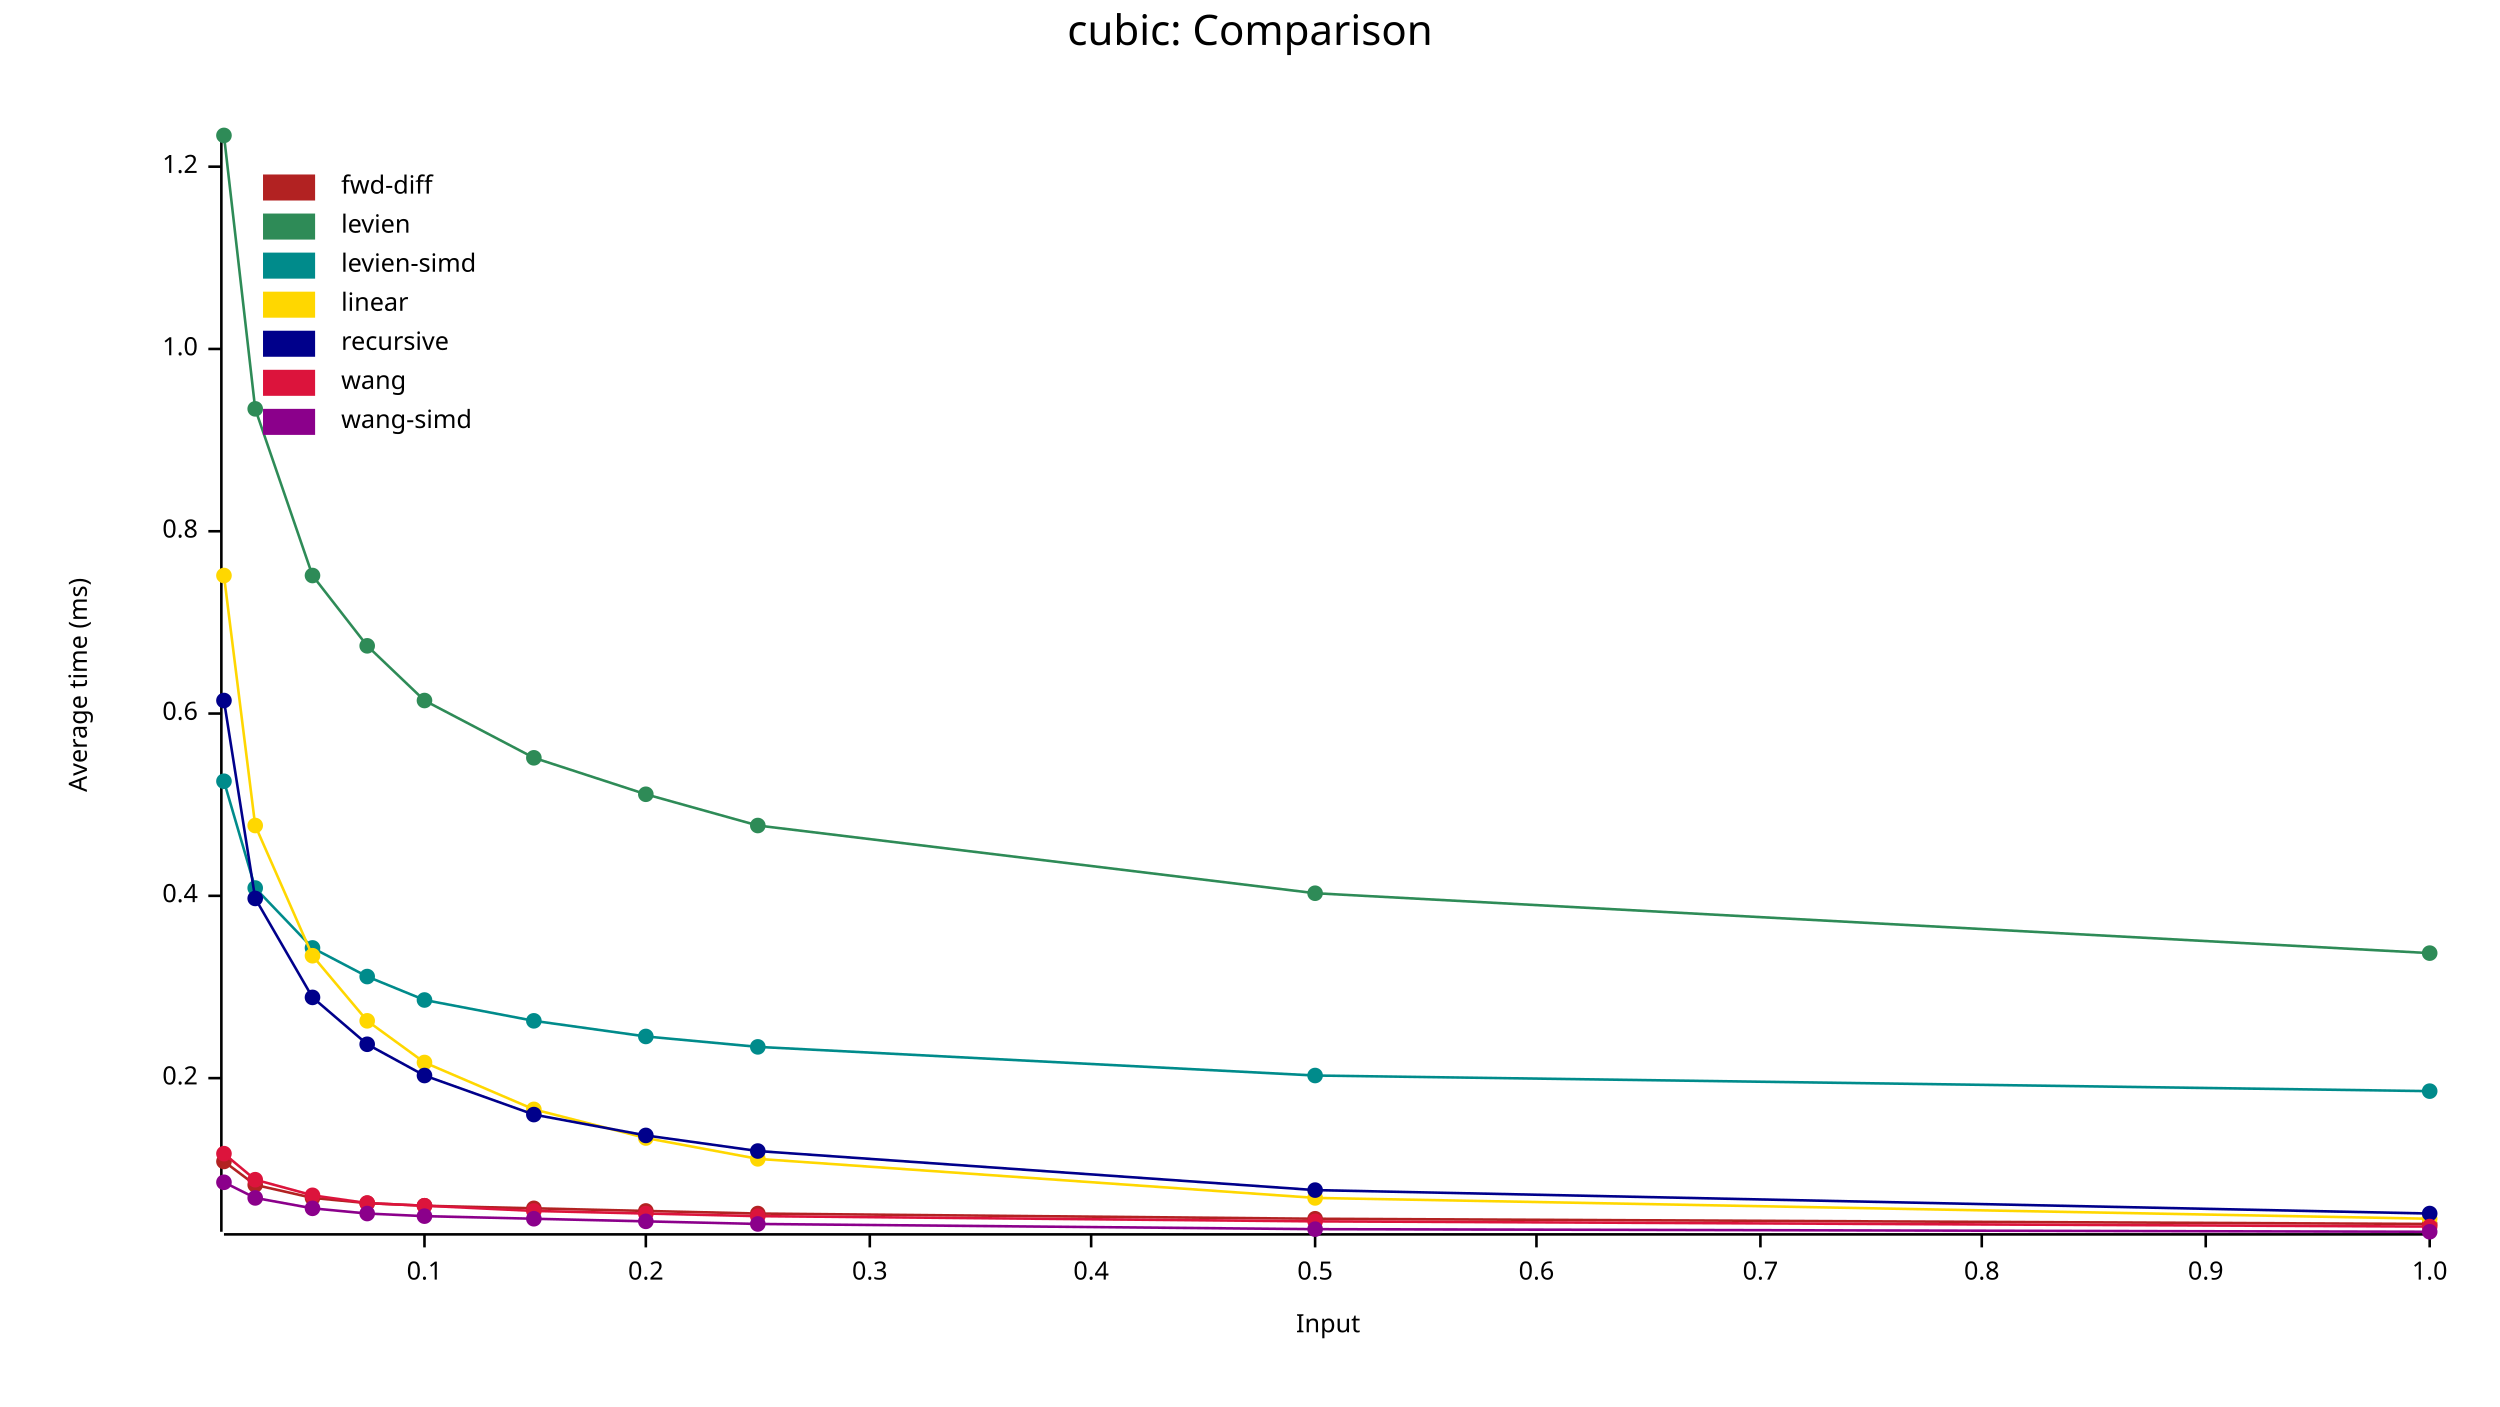
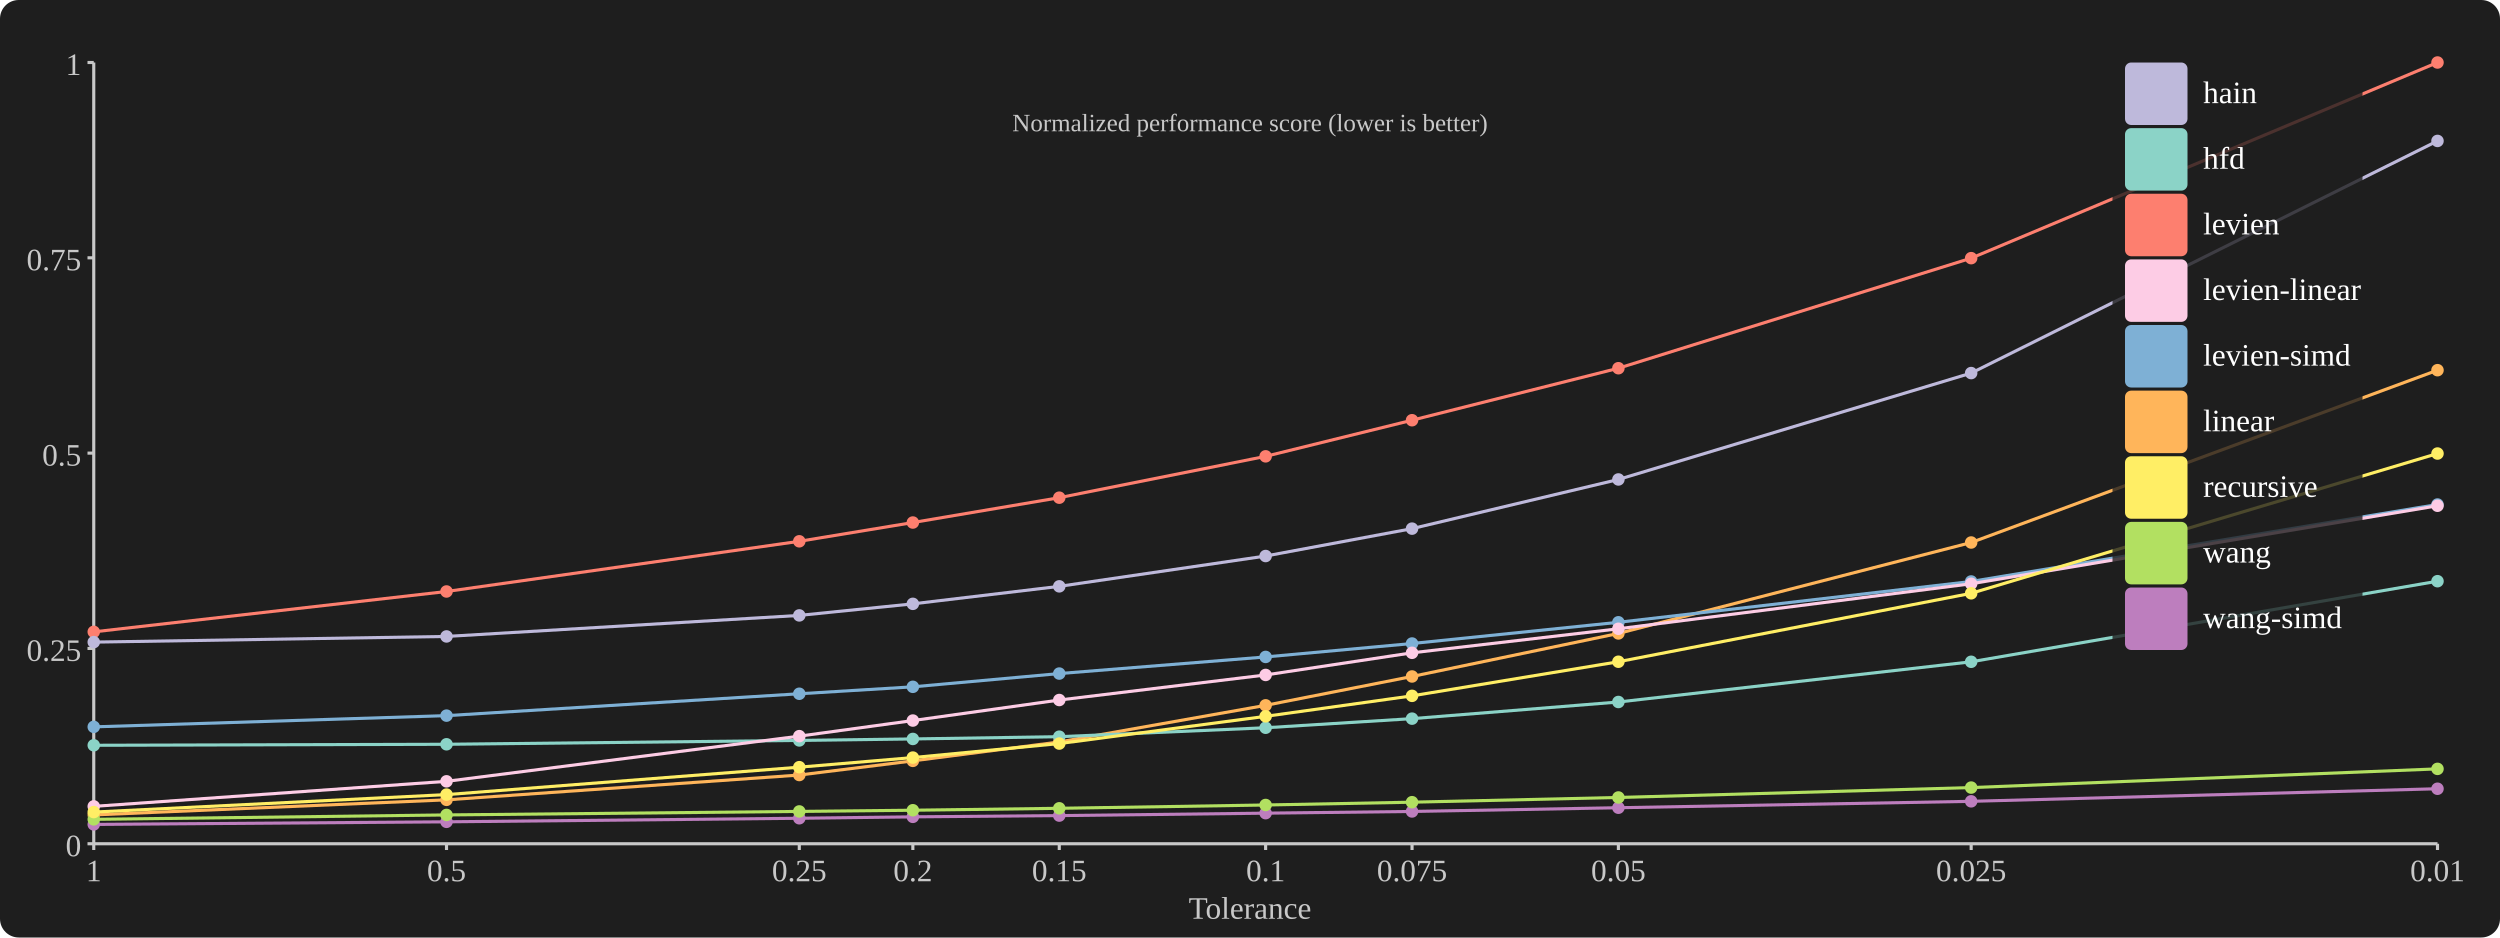
- <svg xmlns="http://www.w3.org/2000/svg" width="960" height="540" viewBox="0 0 960 540">
-   <text x="480" y="5" dy="0.76em" text-anchor="middle" font-family="sans-serif" font-size="16.129" opacity="1" fill="#000000">
- cubic: Comparison
- </text>
-   <text x="26" y="263" dy="0.76em" text-anchor="middle" font-family="sans-serif" font-size="9.677" opacity="1" fill="#000000" transform="rotate(270, 26, 263)">
- Average time (ms)
- </text>
-   <text x="510" y="514" dy="-0.5ex" text-anchor="middle" font-family="sans-serif" font-size="9.677" opacity="1" fill="#000000">
- Input
- </text>
-   <polyline fill="none" opacity="1" stroke="#000000" stroke-width="1" points="85,52 85,473 " />
-   <text x="76" y="414" dy="0.5ex" text-anchor="end" font-family="sans-serif" font-size="9.677" opacity="1" fill="#000000">
- 0.2
- </text>
-   <polyline fill="none" opacity="1" stroke="#000000" stroke-width="1" points="80,414 85,414 " />
-   <text x="76" y="344" dy="0.5ex" text-anchor="end" font-family="sans-serif" font-size="9.677" opacity="1" fill="#000000">
- 0.4
- </text>
-   <polyline fill="none" opacity="1" stroke="#000000" stroke-width="1" points="80,344 85,344 " />
-   <text x="76" y="274" dy="0.5ex" text-anchor="end" font-family="sans-serif" font-size="9.677" opacity="1" fill="#000000">
- 0.6
- </text>
-   <polyline fill="none" opacity="1" stroke="#000000" stroke-width="1" points="80,274 85,274 " />
-   <text x="76" y="204" dy="0.5ex" text-anchor="end" font-family="sans-serif" font-size="9.677" opacity="1" fill="#000000">
- 0.8
- </text>
-   <polyline fill="none" opacity="1" stroke="#000000" stroke-width="1" points="80,204 85,204 " />
-   <text x="76" y="134" dy="0.5ex" text-anchor="end" font-family="sans-serif" font-size="9.677" opacity="1" fill="#000000">
- 1.0
- </text>
-   <polyline fill="none" opacity="1" stroke="#000000" stroke-width="1" points="80,134 85,134 " />
-   <text x="76" y="64" dy="0.5ex" text-anchor="end" font-family="sans-serif" font-size="9.677" opacity="1" fill="#000000">
- 1.2
- </text>
-   <polyline fill="none" opacity="1" stroke="#000000" stroke-width="1" points="80,64 85,64 " />
-   <polyline fill="none" opacity="1" stroke="#000000" stroke-width="1" points="86,474 933,474 " />
-   <text x="163" y="484" dy="0.76em" text-anchor="middle" font-family="sans-serif" font-size="9.677" opacity="1" fill="#000000">
- 0.1
- </text>
-   <polyline fill="none" opacity="1" stroke="#000000" stroke-width="1" points="163,474 163,479 " />
-   <text x="248" y="484" dy="0.76em" text-anchor="middle" font-family="sans-serif" font-size="9.677" opacity="1" fill="#000000">
- 0.2
- </text>
-   <polyline fill="none" opacity="1" stroke="#000000" stroke-width="1" points="248,474 248,479 " />
-   <text x="334" y="484" dy="0.76em" text-anchor="middle" font-family="sans-serif" font-size="9.677" opacity="1" fill="#000000">
- 0.3
- </text>
-   <polyline fill="none" opacity="1" stroke="#000000" stroke-width="1" points="334,474 334,479 " />
-   <text x="419" y="484" dy="0.76em" text-anchor="middle" font-family="sans-serif" font-size="9.677" opacity="1" fill="#000000">
- 0.4
- </text>
-   <polyline fill="none" opacity="1" stroke="#000000" stroke-width="1" points="419,474 419,479 " />
-   <text x="505" y="484" dy="0.76em" text-anchor="middle" font-family="sans-serif" font-size="9.677" opacity="1" fill="#000000">
- 0.5
- </text>
-   <polyline fill="none" opacity="1" stroke="#000000" stroke-width="1" points="505,474 505,479 " />
-   <text x="590" y="484" dy="0.76em" text-anchor="middle" font-family="sans-serif" font-size="9.677" opacity="1" fill="#000000">
- 0.6
- </text>
-   <polyline fill="none" opacity="1" stroke="#000000" stroke-width="1" points="590,474 590,479 " />
-   <text x="676" y="484" dy="0.76em" text-anchor="middle" font-family="sans-serif" font-size="9.677" opacity="1" fill="#000000">
- 0.7
- </text>
-   <polyline fill="none" opacity="1" stroke="#000000" stroke-width="1" points="676,474 676,479 " />
-   <text x="761" y="484" dy="0.76em" text-anchor="middle" font-family="sans-serif" font-size="9.677" opacity="1" fill="#000000">
- 0.8
- </text>
-   <polyline fill="none" opacity="1" stroke="#000000" stroke-width="1" points="761,474 761,479 " />
-   <text x="847" y="484" dy="0.76em" text-anchor="middle" font-family="sans-serif" font-size="9.677" opacity="1" fill="#000000">
- 0.9
- </text>
-   <polyline fill="none" opacity="1" stroke="#000000" stroke-width="1" points="847,474 847,479 " />
-   <text x="933" y="484" dy="0.76em" text-anchor="middle" font-family="sans-serif" font-size="9.677" opacity="1" fill="#000000">
- 1.0
- </text>
-   <polyline fill="none" opacity="1" stroke="#000000" stroke-width="1" points="933,474 933,479 " />
-   <circle cx="86" cy="446" r="3" opacity="1" fill="#B22222" stroke="none" stroke-width="1" />
-   <circle cx="98" cy="455" r="3" opacity="1" fill="#B22222" stroke="none" stroke-width="1" />
-   <circle cx="120" cy="460" r="3" opacity="1" fill="#B22222" stroke="none" stroke-width="1" />
-   <circle cx="141" cy="462" r="3" opacity="1" fill="#B22222" stroke="none" stroke-width="1" />
-   <circle cx="163" cy="463" r="3" opacity="1" fill="#B22222" stroke="none" stroke-width="1" />
-   <circle cx="205" cy="464" r="3" opacity="1" fill="#B22222" stroke="none" stroke-width="1" />
-   <circle cx="248" cy="465" r="3" opacity="1" fill="#B22222" stroke="none" stroke-width="1" />
-   <circle cx="291" cy="466" r="3" opacity="1" fill="#B22222" stroke="none" stroke-width="1" />
-   <circle cx="505" cy="468" r="3" opacity="1" fill="#B22222" stroke="none" stroke-width="1" />
-   <circle cx="933" cy="470" r="3" opacity="1" fill="#B22222" stroke="none" stroke-width="1" />
-   <polyline fill="none" opacity="1" stroke="#B22222" stroke-width="1" points="86,446 98,455 120,460 141,462 163,463 205,464 248,465 291,466 505,468 933,470 " />
-   <circle cx="86" cy="52" r="3" opacity="1" fill="#2E8B57" stroke="none" stroke-width="1" />
-   <circle cx="98" cy="157" r="3" opacity="1" fill="#2E8B57" stroke="none" stroke-width="1" />
-   <circle cx="120" cy="221" r="3" opacity="1" fill="#2E8B57" stroke="none" stroke-width="1" />
-   <circle cx="141" cy="248" r="3" opacity="1" fill="#2E8B57" stroke="none" stroke-width="1" />
-   <circle cx="163" cy="269" r="3" opacity="1" fill="#2E8B57" stroke="none" stroke-width="1" />
-   <circle cx="205" cy="291" r="3" opacity="1" fill="#2E8B57" stroke="none" stroke-width="1" />
-   <circle cx="248" cy="305" r="3" opacity="1" fill="#2E8B57" stroke="none" stroke-width="1" />
-   <circle cx="291" cy="317" r="3" opacity="1" fill="#2E8B57" stroke="none" stroke-width="1" />
-   <circle cx="505" cy="343" r="3" opacity="1" fill="#2E8B57" stroke="none" stroke-width="1" />
-   <circle cx="933" cy="366" r="3" opacity="1" fill="#2E8B57" stroke="none" stroke-width="1" />
-   <polyline fill="none" opacity="1" stroke="#2E8B57" stroke-width="1" points="86,52 98,157 120,221 141,248 163,269 205,291 248,305 291,317 505,343 933,366 " />
-   <circle cx="86" cy="300" r="3" opacity="1" fill="#008B8B" stroke="none" stroke-width="1" />
-   <circle cx="98" cy="341" r="3" opacity="1" fill="#008B8B" stroke="none" stroke-width="1" />
-   <circle cx="120" cy="364" r="3" opacity="1" fill="#008B8B" stroke="none" stroke-width="1" />
-   <circle cx="141" cy="375" r="3" opacity="1" fill="#008B8B" stroke="none" stroke-width="1" />
-   <circle cx="163" cy="384" r="3" opacity="1" fill="#008B8B" stroke="none" stroke-width="1" />
-   <circle cx="205" cy="392" r="3" opacity="1" fill="#008B8B" stroke="none" stroke-width="1" />
-   <circle cx="248" cy="398" r="3" opacity="1" fill="#008B8B" stroke="none" stroke-width="1" />
-   <circle cx="291" cy="402" r="3" opacity="1" fill="#008B8B" stroke="none" stroke-width="1" />
-   <circle cx="505" cy="413" r="3" opacity="1" fill="#008B8B" stroke="none" stroke-width="1" />
-   <circle cx="933" cy="419" r="3" opacity="1" fill="#008B8B" stroke="none" stroke-width="1" />
-   <polyline fill="none" opacity="1" stroke="#008B8B" stroke-width="1" points="86,300 98,341 120,364 141,375 163,384 205,392 248,398 291,402 505,413 933,419 " />
-   <circle cx="86" cy="221" r="3" opacity="1" fill="#FFD700" stroke="none" stroke-width="1" />
-   <circle cx="98" cy="317" r="3" opacity="1" fill="#FFD700" stroke="none" stroke-width="1" />
-   <circle cx="120" cy="367" r="3" opacity="1" fill="#FFD700" stroke="none" stroke-width="1" />
-   <circle cx="141" cy="392" r="3" opacity="1" fill="#FFD700" stroke="none" stroke-width="1" />
-   <circle cx="163" cy="408" r="3" opacity="1" fill="#FFD700" stroke="none" stroke-width="1" />
-   <circle cx="205" cy="426" r="3" opacity="1" fill="#FFD700" stroke="none" stroke-width="1" />
-   <circle cx="248" cy="437" r="3" opacity="1" fill="#FFD700" stroke="none" stroke-width="1" />
-   <circle cx="291" cy="445" r="3" opacity="1" fill="#FFD700" stroke="none" stroke-width="1" />
-   <circle cx="505" cy="460" r="3" opacity="1" fill="#FFD700" stroke="none" stroke-width="1" />
-   <circle cx="933" cy="468" r="3" opacity="1" fill="#FFD700" stroke="none" stroke-width="1" />
-   <polyline fill="none" opacity="1" stroke="#FFD700" stroke-width="1" points="86,221 98,317 120,367 141,392 163,408 205,426 248,437 291,445 505,460 933,468 " />
-   <circle cx="86" cy="269" r="3" opacity="1" fill="#00008B" stroke="none" stroke-width="1" />
-   <circle cx="98" cy="345" r="3" opacity="1" fill="#00008B" stroke="none" stroke-width="1" />
-   <circle cx="120" cy="383" r="3" opacity="1" fill="#00008B" stroke="none" stroke-width="1" />
-   <circle cx="141" cy="401" r="3" opacity="1" fill="#00008B" stroke="none" stroke-width="1" />
-   <circle cx="163" cy="413" r="3" opacity="1" fill="#00008B" stroke="none" stroke-width="1" />
-   <circle cx="205" cy="428" r="3" opacity="1" fill="#00008B" stroke="none" stroke-width="1" />
-   <circle cx="248" cy="436" r="3" opacity="1" fill="#00008B" stroke="none" stroke-width="1" />
-   <circle cx="291" cy="442" r="3" opacity="1" fill="#00008B" stroke="none" stroke-width="1" />
-   <circle cx="505" cy="457" r="3" opacity="1" fill="#00008B" stroke="none" stroke-width="1" />
-   <circle cx="933" cy="466" r="3" opacity="1" fill="#00008B" stroke="none" stroke-width="1" />
-   <polyline fill="none" opacity="1" stroke="#00008B" stroke-width="1" points="86,269 98,345 120,383 141,401 163,413 205,428 248,436 291,442 505,457 933,466 " />
-   <circle cx="86" cy="443" r="3" opacity="1" fill="#DC143C" stroke="none" stroke-width="1" />
-   <circle cx="98" cy="453" r="3" opacity="1" fill="#DC143C" stroke="none" stroke-width="1" />
-   <circle cx="120" cy="459" r="3" opacity="1" fill="#DC143C" stroke="none" stroke-width="1" />
-   <circle cx="141" cy="462" r="3" opacity="1" fill="#DC143C" stroke="none" stroke-width="1" />
-   <circle cx="163" cy="463" r="3" opacity="1" fill="#DC143C" stroke="none" stroke-width="1" />
-   <circle cx="205" cy="465" r="3" opacity="1" fill="#DC143C" stroke="none" stroke-width="1" />
-   <circle cx="248" cy="466" r="3" opacity="1" fill="#DC143C" stroke="none" stroke-width="1" />
-   <circle cx="291" cy="467" r="3" opacity="1" fill="#DC143C" stroke="none" stroke-width="1" />
-   <circle cx="505" cy="469" r="3" opacity="1" fill="#DC143C" stroke="none" stroke-width="1" />
-   <circle cx="933" cy="471" r="3" opacity="1" fill="#DC143C" stroke="none" stroke-width="1" />
-   <polyline fill="none" opacity="1" stroke="#DC143C" stroke-width="1" points="86,443 98,453 120,459 141,462 163,463 205,465 248,466 291,467 505,469 933,471 " />
-   <circle cx="86" cy="454" r="3" opacity="1" fill="#8B008B" stroke="none" stroke-width="1" />
-   <circle cx="98" cy="460" r="3" opacity="1" fill="#8B008B" stroke="none" stroke-width="1" />
-   <circle cx="120" cy="464" r="3" opacity="1" fill="#8B008B" stroke="none" stroke-width="1" />
-   <circle cx="141" cy="466" r="3" opacity="1" fill="#8B008B" stroke="none" stroke-width="1" />
-   <circle cx="163" cy="467" r="3" opacity="1" fill="#8B008B" stroke="none" stroke-width="1" />
-   <circle cx="205" cy="468" r="3" opacity="1" fill="#8B008B" stroke="none" stroke-width="1" />
-   <circle cx="248" cy="469" r="3" opacity="1" fill="#8B008B" stroke="none" stroke-width="1" />
-   <circle cx="291" cy="470" r="3" opacity="1" fill="#8B008B" stroke="none" stroke-width="1" />
-   <circle cx="505" cy="472" r="3" opacity="1" fill="#8B008B" stroke="none" stroke-width="1" />
-   <circle cx="933" cy="473" r="3" opacity="1" fill="#8B008B" stroke="none" stroke-width="1" />
-   <polyline fill="none" opacity="1" stroke="#8B008B" stroke-width="1" points="86,454 98,460 120,464 141,466 163,467 205,468 248,469 291,470 505,472 933,473 " />
-   <text x="131" y="67" dy="0.76em" text-anchor="start" font-family="sans-serif" font-size="9.677" opacity="1" fill="#000000">
- fwd-diff
- </text>
-   <text x="131" y="82" dy="0.76em" text-anchor="start" font-family="sans-serif" font-size="9.677" opacity="1" fill="#000000">
- levien
- </text>
-   <text x="131" y="97" dy="0.76em" text-anchor="start" font-family="sans-serif" font-size="9.677" opacity="1" fill="#000000">
- levien-simd
- </text>
-   <text x="131" y="112" dy="0.76em" text-anchor="start" font-family="sans-serif" font-size="9.677" opacity="1" fill="#000000">
- linear
- </text>
-   <text x="131" y="127" dy="0.76em" text-anchor="start" font-family="sans-serif" font-size="9.677" opacity="1" fill="#000000">
- recursive
- </text>
-   <text x="131" y="142" dy="0.76em" text-anchor="start" font-family="sans-serif" font-size="9.677" opacity="1" fill="#000000">
- wang
- </text>
-   <text x="131" y="157" dy="0.76em" text-anchor="start" font-family="sans-serif" font-size="9.677" opacity="1" fill="#000000">
- wang-simd
- </text>
-   <rect x="101" y="67" width="20" height="10" opacity="1" fill="#B22222" stroke="none" />
-   <rect x="101" y="82" width="20" height="10" opacity="1" fill="#2E8B57" stroke="none" />
-   <rect x="101" y="97" width="20" height="10" opacity="1" fill="#008B8B" stroke="none" />
-   <rect x="101" y="112" width="20" height="10" opacity="1" fill="#FFD700" stroke="none" />
-   <rect x="101" y="127" width="20" height="10" opacity="1" fill="#00008B" stroke="none" />
-   <rect x="101" y="142" width="20" height="10" opacity="1" fill="#DC143C" stroke="none" />
-   <rect x="101" y="157" width="20" height="10" opacity="1" fill="#8B008B" stroke="none" />
+ <svg xmlns="http://www.w3.org/2000/svg" viewBox="0 0 800 300">
+   <rect x="0" y="0" width="800" height="300" ry="6" style="fill:rgb(30,30,30);stroke:none;fill-opacity:1;stroke-opacity:1;" />
+   <path d="M 30 20 L 30 270" style="stroke:rgb(200,200,200);stroke-width:1" />
+   <path d="M 30 270 L 780 270" style="stroke:rgb(200,200,200);stroke-width:1" />
+   <path d="M 780 270 L 780 272" style="stroke:rgb(200,200,200);stroke-width:1" />
+   <text x="780" y="282" style="font-size:10px;fill:rgb(200,200,200);text-anchor:middle;text-align:center;"> 0.01 </text>
+   <path d="M 630.772 270 L 630.772 272" style="stroke:rgb(200,200,200);stroke-width:1" />
+   <text x="630.772" y="282" style="font-size:10px;fill:rgb(200,200,200);text-anchor:middle;text-align:center;"> 0.025 </text>
+   <path d="M 517.886 270 L 517.886 272" style="stroke:rgb(200,200,200);stroke-width:1" />
+   <text x="517.886" y="282" style="font-size:10px;fill:rgb(200,200,200);text-anchor:middle;text-align:center;"> 0.05 </text>
+   <path d="M 451.852 270 L 451.852 272" style="stroke:rgb(200,200,200);stroke-width:1" />
+   <text x="451.852" y="282" style="font-size:10px;fill:rgb(200,200,200);text-anchor:middle;text-align:center;"> 0.075 </text>
+   <path d="M 405 270 L 405 272" style="stroke:rgb(200,200,200);stroke-width:1" />
+   <text x="405" y="282" style="font-size:10px;fill:rgb(200,200,200);text-anchor:middle;text-align:center;"> 0.1 </text>
+   <path d="M 338.966 270 L 338.966 272" style="stroke:rgb(200,200,200);stroke-width:1" />
+   <text x="338.966" y="282" style="font-size:10px;fill:rgb(200,200,200);text-anchor:middle;text-align:center;"> 0.15 </text>
+   <path d="M 292.114 270 L 292.114 272" style="stroke:rgb(200,200,200);stroke-width:1" />
+   <text x="292.114" y="282" style="font-size:10px;fill:rgb(200,200,200);text-anchor:middle;text-align:center;"> 0.2 </text>
+   <path d="M 255.773 270 L 255.773 272" style="stroke:rgb(200,200,200);stroke-width:1" />
+   <text x="255.773" y="282" style="font-size:10px;fill:rgb(200,200,200);text-anchor:middle;text-align:center;"> 0.25 </text>
+   <path d="M 142.886 270 L 142.886 272" style="stroke:rgb(200,200,200);stroke-width:1" />
+   <text x="142.886" y="282" style="font-size:10px;fill:rgb(200,200,200);text-anchor:middle;text-align:center;"> 0.5 </text>
+   <path d="M 30 270 L 30 272" style="stroke:rgb(200,200,200);stroke-width:1" />
+   <text x="30" y="282" style="font-size:10px;fill:rgb(200,200,200);text-anchor:middle;text-align:center;"> 1 </text>
+   <path d="M 28 270 L 30 270" style="stroke:rgb(200,200,200);stroke-width:1" />
+   <text x="26" y="274" style="font-size:10px;fill:rgb(200,200,200);text-anchor:end;text-align:right;"> 0 </text>
+   <path d="M 28 207.5 L 30 207.5" style="stroke:rgb(200,200,200);stroke-width:1" />
+   <text x="26" y="211.5" style="font-size:10px;fill:rgb(200,200,200);text-anchor:end;text-align:right;"> 0.25 </text>
+   <path d="M 28 145 L 30 145" style="stroke:rgb(200,200,200);stroke-width:1" />
+   <text x="26" y="149" style="font-size:10px;fill:rgb(200,200,200);text-anchor:end;text-align:right;"> 0.5 </text>
+   <path d="M 28 82.5 L 30 82.5" style="stroke:rgb(200,200,200);stroke-width:1" />
+   <text x="26" y="86.5" style="font-size:10px;fill:rgb(200,200,200);text-anchor:end;text-align:right;"> 0.75 </text>
+   <path d="M 28 20 L 30 20" style="stroke:rgb(200,200,200);stroke-width:1" />
+   <text x="26" y="24" style="font-size:10px;fill:rgb(200,200,200);text-anchor:end;text-align:right;"> 1 </text>
+   <text x="400" y="294" style="font-size:10px;fill:rgb(200,200,200);text-anchor:middle;text-align:center;"> Tolerance </text>
+   <circle cx="780" cy="118.46" r="2" style="fill:rgb(255,181,90);stroke:none;fill-opacity:1;stroke-opacity:1;" />
+   <path d="M 780 118.46 L 630.772 173.603" style="stroke:rgb(255,181,90);stroke-width:1" />
+   <circle cx="630.772" cy="173.603" r="2" style="fill:rgb(255,181,90);stroke:none;fill-opacity:1;stroke-opacity:1;" />
+   <path d="M 630.772 173.603 L 517.886 202.698" style="stroke:rgb(255,181,90);stroke-width:1" />
+   <circle cx="517.886" cy="202.698" r="2" style="fill:rgb(255,181,90);stroke:none;fill-opacity:1;stroke-opacity:1;" />
+   <path d="M 517.886 202.698 L 451.852 216.47" style="stroke:rgb(255,181,90);stroke-width:1" />
+   <circle cx="451.852" cy="216.47" r="2" style="fill:rgb(255,181,90);stroke:none;fill-opacity:1;stroke-opacity:1;" />
+   <path d="M 451.852 216.47 L 405 225.708" style="stroke:rgb(255,181,90);stroke-width:1" />
+   <circle cx="405" cy="225.708" r="2" style="fill:rgb(255,181,90);stroke:none;fill-opacity:1;stroke-opacity:1;" />
+   <path d="M 405 225.708 L 338.966 237.423" style="stroke:rgb(255,181,90);stroke-width:1" />
+   <circle cx="338.966" cy="237.423" r="2" style="fill:rgb(255,181,90);stroke:none;fill-opacity:1;stroke-opacity:1;" />
+   <path d="M 338.966 237.423 L 292.114 243.478" style="stroke:rgb(255,181,90);stroke-width:1" />
+   <circle cx="292.114" cy="243.478" r="2" style="fill:rgb(255,181,90);stroke:none;fill-opacity:1;stroke-opacity:1;" />
+   <path d="M 292.114 243.478 L 255.773 248.007" style="stroke:rgb(255,181,90);stroke-width:1" />
+   <circle cx="255.773" cy="248.007" r="2" style="fill:rgb(255,181,90);stroke:none;fill-opacity:1;stroke-opacity:1;" />
+   <path d="M 255.773 248.007 L 142.886 255.947" style="stroke:rgb(255,181,90);stroke-width:1" />
+   <circle cx="142.886" cy="255.947" r="2" style="fill:rgb(255,181,90);stroke:none;fill-opacity:1;stroke-opacity:1;" />
+   <path d="M 142.886 255.947 L 30 260.772" style="stroke:rgb(255,181,90);stroke-width:1" />
+   <circle cx="30" cy="260.772" r="2" style="fill:rgb(255,181,90);stroke:none;fill-opacity:1;stroke-opacity:1;" />
+   <circle cx="780" cy="161.438" r="2" style="fill:rgb(126,176,213);stroke:none;fill-opacity:1;stroke-opacity:1;" />
+   <path d="M 780 161.438 L 630.772 186.07" style="stroke:rgb(126,176,213);stroke-width:1" />
+   <circle cx="630.772" cy="186.07" r="2" style="fill:rgb(126,176,213);stroke:none;fill-opacity:1;stroke-opacity:1;" />
+   <path d="M 630.772 186.07 L 517.886 199.13" style="stroke:rgb(126,176,213);stroke-width:1" />
+   <circle cx="517.886" cy="199.13" r="2" style="fill:rgb(126,176,213);stroke:none;fill-opacity:1;stroke-opacity:1;" />
+   <path d="M 517.886 199.13 L 451.852 205.923" style="stroke:rgb(126,176,213);stroke-width:1" />
+   <circle cx="451.852" cy="205.923" r="2" style="fill:rgb(126,176,213);stroke:none;fill-opacity:1;stroke-opacity:1;" />
+   <path d="M 451.852 205.923 L 405 210.218" style="stroke:rgb(126,176,213);stroke-width:1" />
+   <circle cx="405" cy="210.218" r="2" style="fill:rgb(126,176,213);stroke:none;fill-opacity:1;stroke-opacity:1;" />
+   <path d="M 405 210.218 L 338.966 215.54" style="stroke:rgb(126,176,213);stroke-width:1" />
+   <circle cx="338.966" cy="215.54" r="2" style="fill:rgb(126,176,213);stroke:none;fill-opacity:1;stroke-opacity:1;" />
+   <path d="M 338.966 215.54 L 292.114 219.785" style="stroke:rgb(126,176,213);stroke-width:1" />
+   <circle cx="292.114" cy="219.785" r="2" style="fill:rgb(126,176,213);stroke:none;fill-opacity:1;stroke-opacity:1;" />
+   <path d="M 292.114 219.785 L 255.773 222.002" style="stroke:rgb(126,176,213);stroke-width:1" />
+   <circle cx="255.773" cy="222.002" r="2" style="fill:rgb(126,176,213);stroke:none;fill-opacity:1;stroke-opacity:1;" />
+   <path d="M 255.773 222.002 L 142.886 229.002" style="stroke:rgb(126,176,213);stroke-width:1" />
+   <circle cx="142.886" cy="229.002" r="2" style="fill:rgb(126,176,213);stroke:none;fill-opacity:1;stroke-opacity:1;" />
+   <path d="M 142.886 229.002 L 30 232.597" style="stroke:rgb(126,176,213);stroke-width:1" />
+   <circle cx="30" cy="232.597" r="2" style="fill:rgb(126,176,213);stroke:none;fill-opacity:1;stroke-opacity:1;" />
+   <circle cx="780" cy="20" r="2" style="fill:rgb(253,127,111);stroke:none;fill-opacity:1;stroke-opacity:1;" />
+   <path d="M 780 20 L 630.772 82.608" style="stroke:rgb(253,127,111);stroke-width:1" />
+   <circle cx="630.772" cy="82.608" r="2" style="fill:rgb(253,127,111);stroke:none;fill-opacity:1;stroke-opacity:1;" />
+   <path d="M 630.772 82.608 L 517.886 117.83" style="stroke:rgb(253,127,111);stroke-width:1" />
+   <circle cx="517.886" cy="117.83" r="2" style="fill:rgb(253,127,111);stroke:none;fill-opacity:1;stroke-opacity:1;" />
+   <path d="M 517.886 117.83 L 451.852 134.47" style="stroke:rgb(253,127,111);stroke-width:1" />
+   <circle cx="451.852" cy="134.47" r="2" style="fill:rgb(253,127,111);stroke:none;fill-opacity:1;stroke-opacity:1;" />
+   <path d="M 451.852 134.47 L 405 146.028" style="stroke:rgb(253,127,111);stroke-width:1" />
+   <circle cx="405" cy="146.028" r="2" style="fill:rgb(253,127,111);stroke:none;fill-opacity:1;stroke-opacity:1;" />
+   <path d="M 405 146.028 L 338.966 159.257" style="stroke:rgb(253,127,111);stroke-width:1" />
+   <circle cx="338.966" cy="159.257" r="2" style="fill:rgb(253,127,111);stroke:none;fill-opacity:1;stroke-opacity:1;" />
+   <path d="M 338.966 159.257 L 292.114 167.21" style="stroke:rgb(253,127,111);stroke-width:1" />
+   <circle cx="292.114" cy="167.21" r="2" style="fill:rgb(253,127,111);stroke:none;fill-opacity:1;stroke-opacity:1;" />
+   <path d="M 292.114 167.21 L 255.773 173.215" style="stroke:rgb(253,127,111);stroke-width:1" />
+   <circle cx="255.773" cy="173.215" r="2" style="fill:rgb(253,127,111);stroke:none;fill-opacity:1;stroke-opacity:1;" />
+   <path d="M 255.773 173.215 L 142.886 189.272" style="stroke:rgb(253,127,111);stroke-width:1" />
+   <circle cx="142.886" cy="189.272" r="2" style="fill:rgb(253,127,111);stroke:none;fill-opacity:1;stroke-opacity:1;" />
+   <path d="M 142.886 189.272 L 30 202.192" style="stroke:rgb(253,127,111);stroke-width:1" />
+   <circle cx="30" cy="202.192" r="2" style="fill:rgb(253,127,111);stroke:none;fill-opacity:1;stroke-opacity:1;" />
+   <circle cx="780" cy="185.982" r="2" style="fill:rgb(139,211,199);stroke:none;fill-opacity:1;stroke-opacity:1;" />
+   <path d="M 780 185.982 L 630.772 211.772" style="stroke:rgb(139,211,199);stroke-width:1" />
+   <circle cx="630.772" cy="211.772" r="2" style="fill:rgb(139,211,199);stroke:none;fill-opacity:1;stroke-opacity:1;" />
+   <path d="M 630.772 211.772 L 517.886 224.637" style="stroke:rgb(139,211,199);stroke-width:1" />
+   <circle cx="517.886" cy="224.637" r="2" style="fill:rgb(139,211,199);stroke:none;fill-opacity:1;stroke-opacity:1;" />
+   <path d="M 517.886 224.637 L 451.852 229.965" style="stroke:rgb(139,211,199);stroke-width:1" />
+   <circle cx="451.852" cy="229.965" r="2" style="fill:rgb(139,211,199);stroke:none;fill-opacity:1;stroke-opacity:1;" />
+   <path d="M 451.852 229.965 L 405 232.88" style="stroke:rgb(139,211,199);stroke-width:1" />
+   <circle cx="405" cy="232.88" r="2" style="fill:rgb(139,211,199);stroke:none;fill-opacity:1;stroke-opacity:1;" />
+   <path d="M 405 232.88 L 338.966 235.74" style="stroke:rgb(139,211,199);stroke-width:1" />
+   <circle cx="338.966" cy="235.74" r="2" style="fill:rgb(139,211,199);stroke:none;fill-opacity:1;stroke-opacity:1;" />
+   <path d="M 338.966 235.74 L 292.114 236.463" style="stroke:rgb(139,211,199);stroke-width:1" />
+   <circle cx="292.114" cy="236.463" r="2" style="fill:rgb(139,211,199);stroke:none;fill-opacity:1;stroke-opacity:1;" />
+   <path d="M 292.114 236.463 L 255.773 236.938" style="stroke:rgb(139,211,199);stroke-width:1" />
+   <circle cx="255.773" cy="236.938" r="2" style="fill:rgb(139,211,199);stroke:none;fill-opacity:1;stroke-opacity:1;" />
+   <path d="M 255.773 236.938 L 142.886 238.17" style="stroke:rgb(139,211,199);stroke-width:1" />
+   <circle cx="142.886" cy="238.17" r="2" style="fill:rgb(139,211,199);stroke:none;fill-opacity:1;stroke-opacity:1;" />
+   <path d="M 142.886 238.17 L 30 238.493" style="stroke:rgb(139,211,199);stroke-width:1" />
+   <circle cx="30" cy="238.493" r="2" style="fill:rgb(139,211,199);stroke:none;fill-opacity:1;stroke-opacity:1;" />
+   <circle cx="780" cy="252.4" r="2" style="fill:rgb(189,126,190);stroke:none;fill-opacity:1;stroke-opacity:1;" />
+   <path d="M 780 252.4 L 630.772 256.423" style="stroke:rgb(189,126,190);stroke-width:1" />
+   <circle cx="630.772" cy="256.423" r="2" style="fill:rgb(189,126,190);stroke:none;fill-opacity:1;stroke-opacity:1;" />
+   <path d="M 630.772 256.423 L 517.886 258.473" style="stroke:rgb(189,126,190);stroke-width:1" />
+   <circle cx="517.886" cy="258.473" r="2" style="fill:rgb(189,126,190);stroke:none;fill-opacity:1;stroke-opacity:1;" />
+   <path d="M 517.886 258.473 L 451.852 259.665" style="stroke:rgb(189,126,190);stroke-width:1" />
+   <circle cx="451.852" cy="259.665" r="2" style="fill:rgb(189,126,190);stroke:none;fill-opacity:1;stroke-opacity:1;" />
+   <path d="M 451.852 259.665 L 405 260.212" style="stroke:rgb(189,126,190);stroke-width:1" />
+   <circle cx="405" cy="260.212" r="2" style="fill:rgb(189,126,190);stroke:none;fill-opacity:1;stroke-opacity:1;" />
+   <path d="M 405 260.212 L 338.966 260.99" style="stroke:rgb(189,126,190);stroke-width:1" />
+   <circle cx="338.966" cy="260.99" r="2" style="fill:rgb(189,126,190);stroke:none;fill-opacity:1;stroke-opacity:1;" />
+   <path d="M 338.966 260.99 L 292.114 261.392" style="stroke:rgb(189,126,190);stroke-width:1" />
+   <circle cx="292.114" cy="261.392" r="2" style="fill:rgb(189,126,190);stroke:none;fill-opacity:1;stroke-opacity:1;" />
+   <path d="M 292.114 261.392 L 255.773 261.842" style="stroke:rgb(189,126,190);stroke-width:1" />
+   <circle cx="255.773" cy="261.842" r="2" style="fill:rgb(189,126,190);stroke:none;fill-opacity:1;stroke-opacity:1;" />
+   <path d="M 255.773 261.842 L 142.886 262.983" style="stroke:rgb(189,126,190);stroke-width:1" />
+   <circle cx="142.886" cy="262.983" r="2" style="fill:rgb(189,126,190);stroke:none;fill-opacity:1;stroke-opacity:1;" />
+   <path d="M 142.886 262.983 L 30 263.815" style="stroke:rgb(189,126,190);stroke-width:1" />
+   <circle cx="30" cy="263.815" r="2" style="fill:rgb(189,126,190);stroke:none;fill-opacity:1;stroke-opacity:1;" />
+   <circle cx="780" cy="161.843" r="2" style="fill:rgb(253,204,229);stroke:none;fill-opacity:1;stroke-opacity:1;" />
+   <path d="M 780 161.843 L 630.772 186.802" style="stroke:rgb(253,204,229);stroke-width:1" />
+   <circle cx="630.772" cy="186.802" r="2" style="fill:rgb(253,204,229);stroke:none;fill-opacity:1;stroke-opacity:1;" />
+   <path d="M 630.772 186.802 L 517.886 201.21" style="stroke:rgb(253,204,229);stroke-width:1" />
+   <circle cx="517.886" cy="201.21" r="2" style="fill:rgb(253,204,229);stroke:none;fill-opacity:1;stroke-opacity:1;" />
+   <path d="M 517.886 201.21 L 451.852 208.9" style="stroke:rgb(253,204,229);stroke-width:1" />
+   <circle cx="451.852" cy="208.9" r="2" style="fill:rgb(253,204,229);stroke:none;fill-opacity:1;stroke-opacity:1;" />
+   <path d="M 451.852 208.9 L 405 215.982" style="stroke:rgb(253,204,229);stroke-width:1" />
+   <circle cx="405" cy="215.982" r="2" style="fill:rgb(253,204,229);stroke:none;fill-opacity:1;stroke-opacity:1;" />
+   <path d="M 405 215.982 L 338.966 224.005" style="stroke:rgb(253,204,229);stroke-width:1" />
+   <circle cx="338.966" cy="224.005" r="2" style="fill:rgb(253,204,229);stroke:none;fill-opacity:1;stroke-opacity:1;" />
+   <path d="M 338.966 224.005 L 292.114 230.575" style="stroke:rgb(253,204,229);stroke-width:1" />
+   <circle cx="292.114" cy="230.575" r="2" style="fill:rgb(253,204,229);stroke:none;fill-opacity:1;stroke-opacity:1;" />
+   <path d="M 292.114 230.575 L 255.773 235.565" style="stroke:rgb(253,204,229);stroke-width:1" />
+   <circle cx="255.773" cy="235.565" r="2" style="fill:rgb(253,204,229);stroke:none;fill-opacity:1;stroke-opacity:1;" />
+   <path d="M 255.773 235.565 L 142.886 250.022" style="stroke:rgb(253,204,229);stroke-width:1" />
+   <circle cx="142.886" cy="250.022" r="2" style="fill:rgb(253,204,229);stroke:none;fill-opacity:1;stroke-opacity:1;" />
+   <path d="M 142.886 250.022 L 30 258.043" style="stroke:rgb(253,204,229);stroke-width:1" />
+   <circle cx="30" cy="258.043" r="2" style="fill:rgb(253,204,229);stroke:none;fill-opacity:1;stroke-opacity:1;" />
+   <circle cx="780" cy="45.1" r="2" style="fill:rgb(190,185,219);stroke:none;fill-opacity:1;stroke-opacity:1;" />
+   <path d="M 780 45.1 L 630.772 119.385" style="stroke:rgb(190,185,219);stroke-width:1" />
+   <circle cx="630.772" cy="119.385" r="2" style="fill:rgb(190,185,219);stroke:none;fill-opacity:1;stroke-opacity:1;" />
+   <path d="M 630.772 119.385 L 517.886 153.427" style="stroke:rgb(190,185,219);stroke-width:1" />
+   <circle cx="517.886" cy="153.427" r="2" style="fill:rgb(190,185,219);stroke:none;fill-opacity:1;stroke-opacity:1;" />
+   <path d="M 517.886 153.427 L 451.852 169.162" style="stroke:rgb(190,185,219);stroke-width:1" />
+   <circle cx="451.852" cy="169.162" r="2" style="fill:rgb(190,185,219);stroke:none;fill-opacity:1;stroke-opacity:1;" />
+   <path d="M 451.852 169.162 L 405 177.927" style="stroke:rgb(190,185,219);stroke-width:1" />
+   <circle cx="405" cy="177.927" r="2" style="fill:rgb(190,185,219);stroke:none;fill-opacity:1;stroke-opacity:1;" />
+   <path d="M 405 177.927 L 338.966 187.63" style="stroke:rgb(190,185,219);stroke-width:1" />
+   <circle cx="338.966" cy="187.63" r="2" style="fill:rgb(190,185,219);stroke:none;fill-opacity:1;stroke-opacity:1;" />
+   <path d="M 338.966 187.63 L 292.114 193.23" style="stroke:rgb(190,185,219);stroke-width:1" />
+   <circle cx="292.114" cy="193.23" r="2" style="fill:rgb(190,185,219);stroke:none;fill-opacity:1;stroke-opacity:1;" />
+   <path d="M 292.114 193.23 L 255.773 196.93" style="stroke:rgb(190,185,219);stroke-width:1" />
+   <circle cx="255.773" cy="196.93" r="2" style="fill:rgb(190,185,219);stroke:none;fill-opacity:1;stroke-opacity:1;" />
+   <path d="M 255.773 196.93 L 142.886 203.66" style="stroke:rgb(190,185,219);stroke-width:1" />
+   <circle cx="142.886" cy="203.66" r="2" style="fill:rgb(190,185,219);stroke:none;fill-opacity:1;stroke-opacity:1;" />
+   <path d="M 142.886 203.66 L 30 205.478" style="stroke:rgb(190,185,219);stroke-width:1" />
+   <circle cx="30" cy="205.478" r="2" style="fill:rgb(190,185,219);stroke:none;fill-opacity:1;stroke-opacity:1;" />
+   <circle cx="780" cy="246.04" r="2" style="fill:rgb(178,224,97);stroke:none;fill-opacity:1;stroke-opacity:1;" />
+   <path d="M 780 246.04 L 630.772 252.025" style="stroke:rgb(178,224,97);stroke-width:1" />
+   <circle cx="630.772" cy="252.025" r="2" style="fill:rgb(178,224,97);stroke:none;fill-opacity:1;stroke-opacity:1;" />
+   <path d="M 630.772 252.025 L 517.886 255.192" style="stroke:rgb(178,224,97);stroke-width:1" />
+   <circle cx="517.886" cy="255.192" r="2" style="fill:rgb(178,224,97);stroke:none;fill-opacity:1;stroke-opacity:1;" />
+   <path d="M 517.886 255.192 L 451.852 256.7" style="stroke:rgb(178,224,97);stroke-width:1" />
+   <circle cx="451.852" cy="256.7" r="2" style="fill:rgb(178,224,97);stroke:none;fill-opacity:1;stroke-opacity:1;" />
+   <path d="M 451.852 256.7 L 405 257.598" style="stroke:rgb(178,224,97);stroke-width:1" />
+   <circle cx="405" cy="257.598" r="2" style="fill:rgb(178,224,97);stroke:none;fill-opacity:1;stroke-opacity:1;" />
+   <path d="M 405 257.598 L 338.966 258.655" style="stroke:rgb(178,224,97);stroke-width:1" />
+   <circle cx="338.966" cy="258.655" r="2" style="fill:rgb(178,224,97);stroke:none;fill-opacity:1;stroke-opacity:1;" />
+   <path d="M 338.966 258.655 L 292.114 259.275" style="stroke:rgb(178,224,97);stroke-width:1" />
+   <circle cx="292.114" cy="259.275" r="2" style="fill:rgb(178,224,97);stroke:none;fill-opacity:1;stroke-opacity:1;" />
+   <path d="M 292.114 259.275 L 255.773 259.658" style="stroke:rgb(178,224,97);stroke-width:1" />
+   <circle cx="255.773" cy="259.658" r="2" style="fill:rgb(178,224,97);stroke:none;fill-opacity:1;stroke-opacity:1;" />
+   <path d="M 255.773 259.658 L 142.886 260.78" style="stroke:rgb(178,224,97);stroke-width:1" />
+   <circle cx="142.886" cy="260.78" r="2" style="fill:rgb(178,224,97);stroke:none;fill-opacity:1;stroke-opacity:1;" />
+   <path d="M 142.886 260.78 L 30 262.192" style="stroke:rgb(178,224,97);stroke-width:1" />
+   <circle cx="30" cy="262.192" r="2" style="fill:rgb(178,224,97);stroke:none;fill-opacity:1;stroke-opacity:1;" />
+   <circle cx="780" cy="145.13" r="2" style="fill:rgb(255,238,101);stroke:none;fill-opacity:1;stroke-opacity:1;" />
+   <path d="M 780 145.13 L 630.772 189.857" style="stroke:rgb(255,238,101);stroke-width:1" />
+   <circle cx="630.772" cy="189.857" r="2" style="fill:rgb(255,238,101);stroke:none;fill-opacity:1;stroke-opacity:1;" />
+   <path d="M 630.772 189.857 L 517.886 211.755" style="stroke:rgb(255,238,101);stroke-width:1" />
+   <circle cx="517.886" cy="211.755" r="2" style="fill:rgb(255,238,101);stroke:none;fill-opacity:1;stroke-opacity:1;" />
+   <path d="M 517.886 211.755 L 451.852 222.673" style="stroke:rgb(255,238,101);stroke-width:1" />
+   <circle cx="451.852" cy="222.673" r="2" style="fill:rgb(255,238,101);stroke:none;fill-opacity:1;stroke-opacity:1;" />
+   <path d="M 451.852 222.673 L 405 229.222" style="stroke:rgb(255,238,101);stroke-width:1" />
+   <circle cx="405" cy="229.222" r="2" style="fill:rgb(255,238,101);stroke:none;fill-opacity:1;stroke-opacity:1;" />
+   <path d="M 405 229.222 L 338.966 237.942" style="stroke:rgb(255,238,101);stroke-width:1" />
+   <circle cx="338.966" cy="237.942" r="2" style="fill:rgb(255,238,101);stroke:none;fill-opacity:1;stroke-opacity:1;" />
+   <path d="M 338.966 237.942 L 292.114 242.423" style="stroke:rgb(255,238,101);stroke-width:1" />
+   <circle cx="292.114" cy="242.423" r="2" style="fill:rgb(255,238,101);stroke:none;fill-opacity:1;stroke-opacity:1;" />
+   <path d="M 292.114 242.423 L 255.773 245.495" style="stroke:rgb(255,238,101);stroke-width:1" />
+   <circle cx="255.773" cy="245.495" r="2" style="fill:rgb(255,238,101);stroke:none;fill-opacity:1;stroke-opacity:1;" />
+   <path d="M 255.773 245.495 L 142.886 254.275" style="stroke:rgb(255,238,101);stroke-width:1" />
+   <circle cx="142.886" cy="254.275" r="2" style="fill:rgb(255,238,101);stroke:none;fill-opacity:1;stroke-opacity:1;" />
+   <path d="M 142.886 254.275 L 30 259.865" style="stroke:rgb(255,238,101);stroke-width:1" />
+   <circle cx="30" cy="259.865" r="2" style="fill:rgb(255,238,101);stroke:none;fill-opacity:1;stroke-opacity:1;" />
+   <rect x="676" y="16" width="80" height="196" ry="4" style="fill:rgb(30,30,30);stroke:none;fill-opacity:0.8;stroke-opacity:1;" />
+   <rect x="680" y="20" width="20" height="20" ry="2" style="fill:rgb(190,185,219);stroke:none;fill-opacity:1;stroke-opacity:1;" />
+   <text x="705" y="33" style="font-size:10px;fill:rgb(255,255,255);text-anchor:start;text-align:left;"> hain </text>
+   <rect x="680" y="41" width="20" height="20" ry="2" style="fill:rgb(139,211,199);stroke:none;fill-opacity:1;stroke-opacity:1;" />
+   <text x="705" y="54" style="font-size:10px;fill:rgb(255,255,255);text-anchor:start;text-align:left;"> hfd </text>
+   <rect x="680" y="62" width="20" height="20" ry="2" style="fill:rgb(253,127,111);stroke:none;fill-opacity:1;stroke-opacity:1;" />
+   <text x="705" y="75" style="font-size:10px;fill:rgb(255,255,255);text-anchor:start;text-align:left;"> levien </text>
+   <rect x="680" y="83" width="20" height="20" ry="2" style="fill:rgb(253,204,229);stroke:none;fill-opacity:1;stroke-opacity:1;" />
+   <text x="705" y="96" style="font-size:10px;fill:rgb(255,255,255);text-anchor:start;text-align:left;"> levien-linear </text>
+   <rect x="680" y="104" width="20" height="20" ry="2" style="fill:rgb(126,176,213);stroke:none;fill-opacity:1;stroke-opacity:1;" />
+   <text x="705" y="117" style="font-size:10px;fill:rgb(255,255,255);text-anchor:start;text-align:left;"> levien-simd </text>
+   <rect x="680" y="125" width="20" height="20" ry="2" style="fill:rgb(255,181,90);stroke:none;fill-opacity:1;stroke-opacity:1;" />
+   <text x="705" y="138" style="font-size:10px;fill:rgb(255,255,255);text-anchor:start;text-align:left;"> linear </text>
+   <rect x="680" y="146" width="20" height="20" ry="2" style="fill:rgb(255,238,101);stroke:none;fill-opacity:1;stroke-opacity:1;" />
+   <text x="705" y="159" style="font-size:10px;fill:rgb(255,255,255);text-anchor:start;text-align:left;"> recursive </text>
+   <rect x="680" y="167" width="20" height="20" ry="2" style="fill:rgb(178,224,97);stroke:none;fill-opacity:1;stroke-opacity:1;" />
+   <text x="705" y="180" style="font-size:10px;fill:rgb(255,255,255);text-anchor:start;text-align:left;"> wang </text>
+   <rect x="680" y="188" width="20" height="20" ry="2" style="fill:rgb(189,126,190);stroke:none;fill-opacity:1;stroke-opacity:1;" />
+   <text x="705" y="201" style="font-size:10px;fill:rgb(255,255,255);text-anchor:start;text-align:left;"> wang-simd </text>
+   <text x="400" y="30" style="font-size:20px;fill:rgb(255,255,255);text-anchor:middle;text-align:center;">  </text>
+   <text x="400" y="42" style="font-size:8px;fill:rgb(200,200,200);text-anchor:middle;text-align:center;"> Normalized performance score (lower is better) </text>
</svg>
